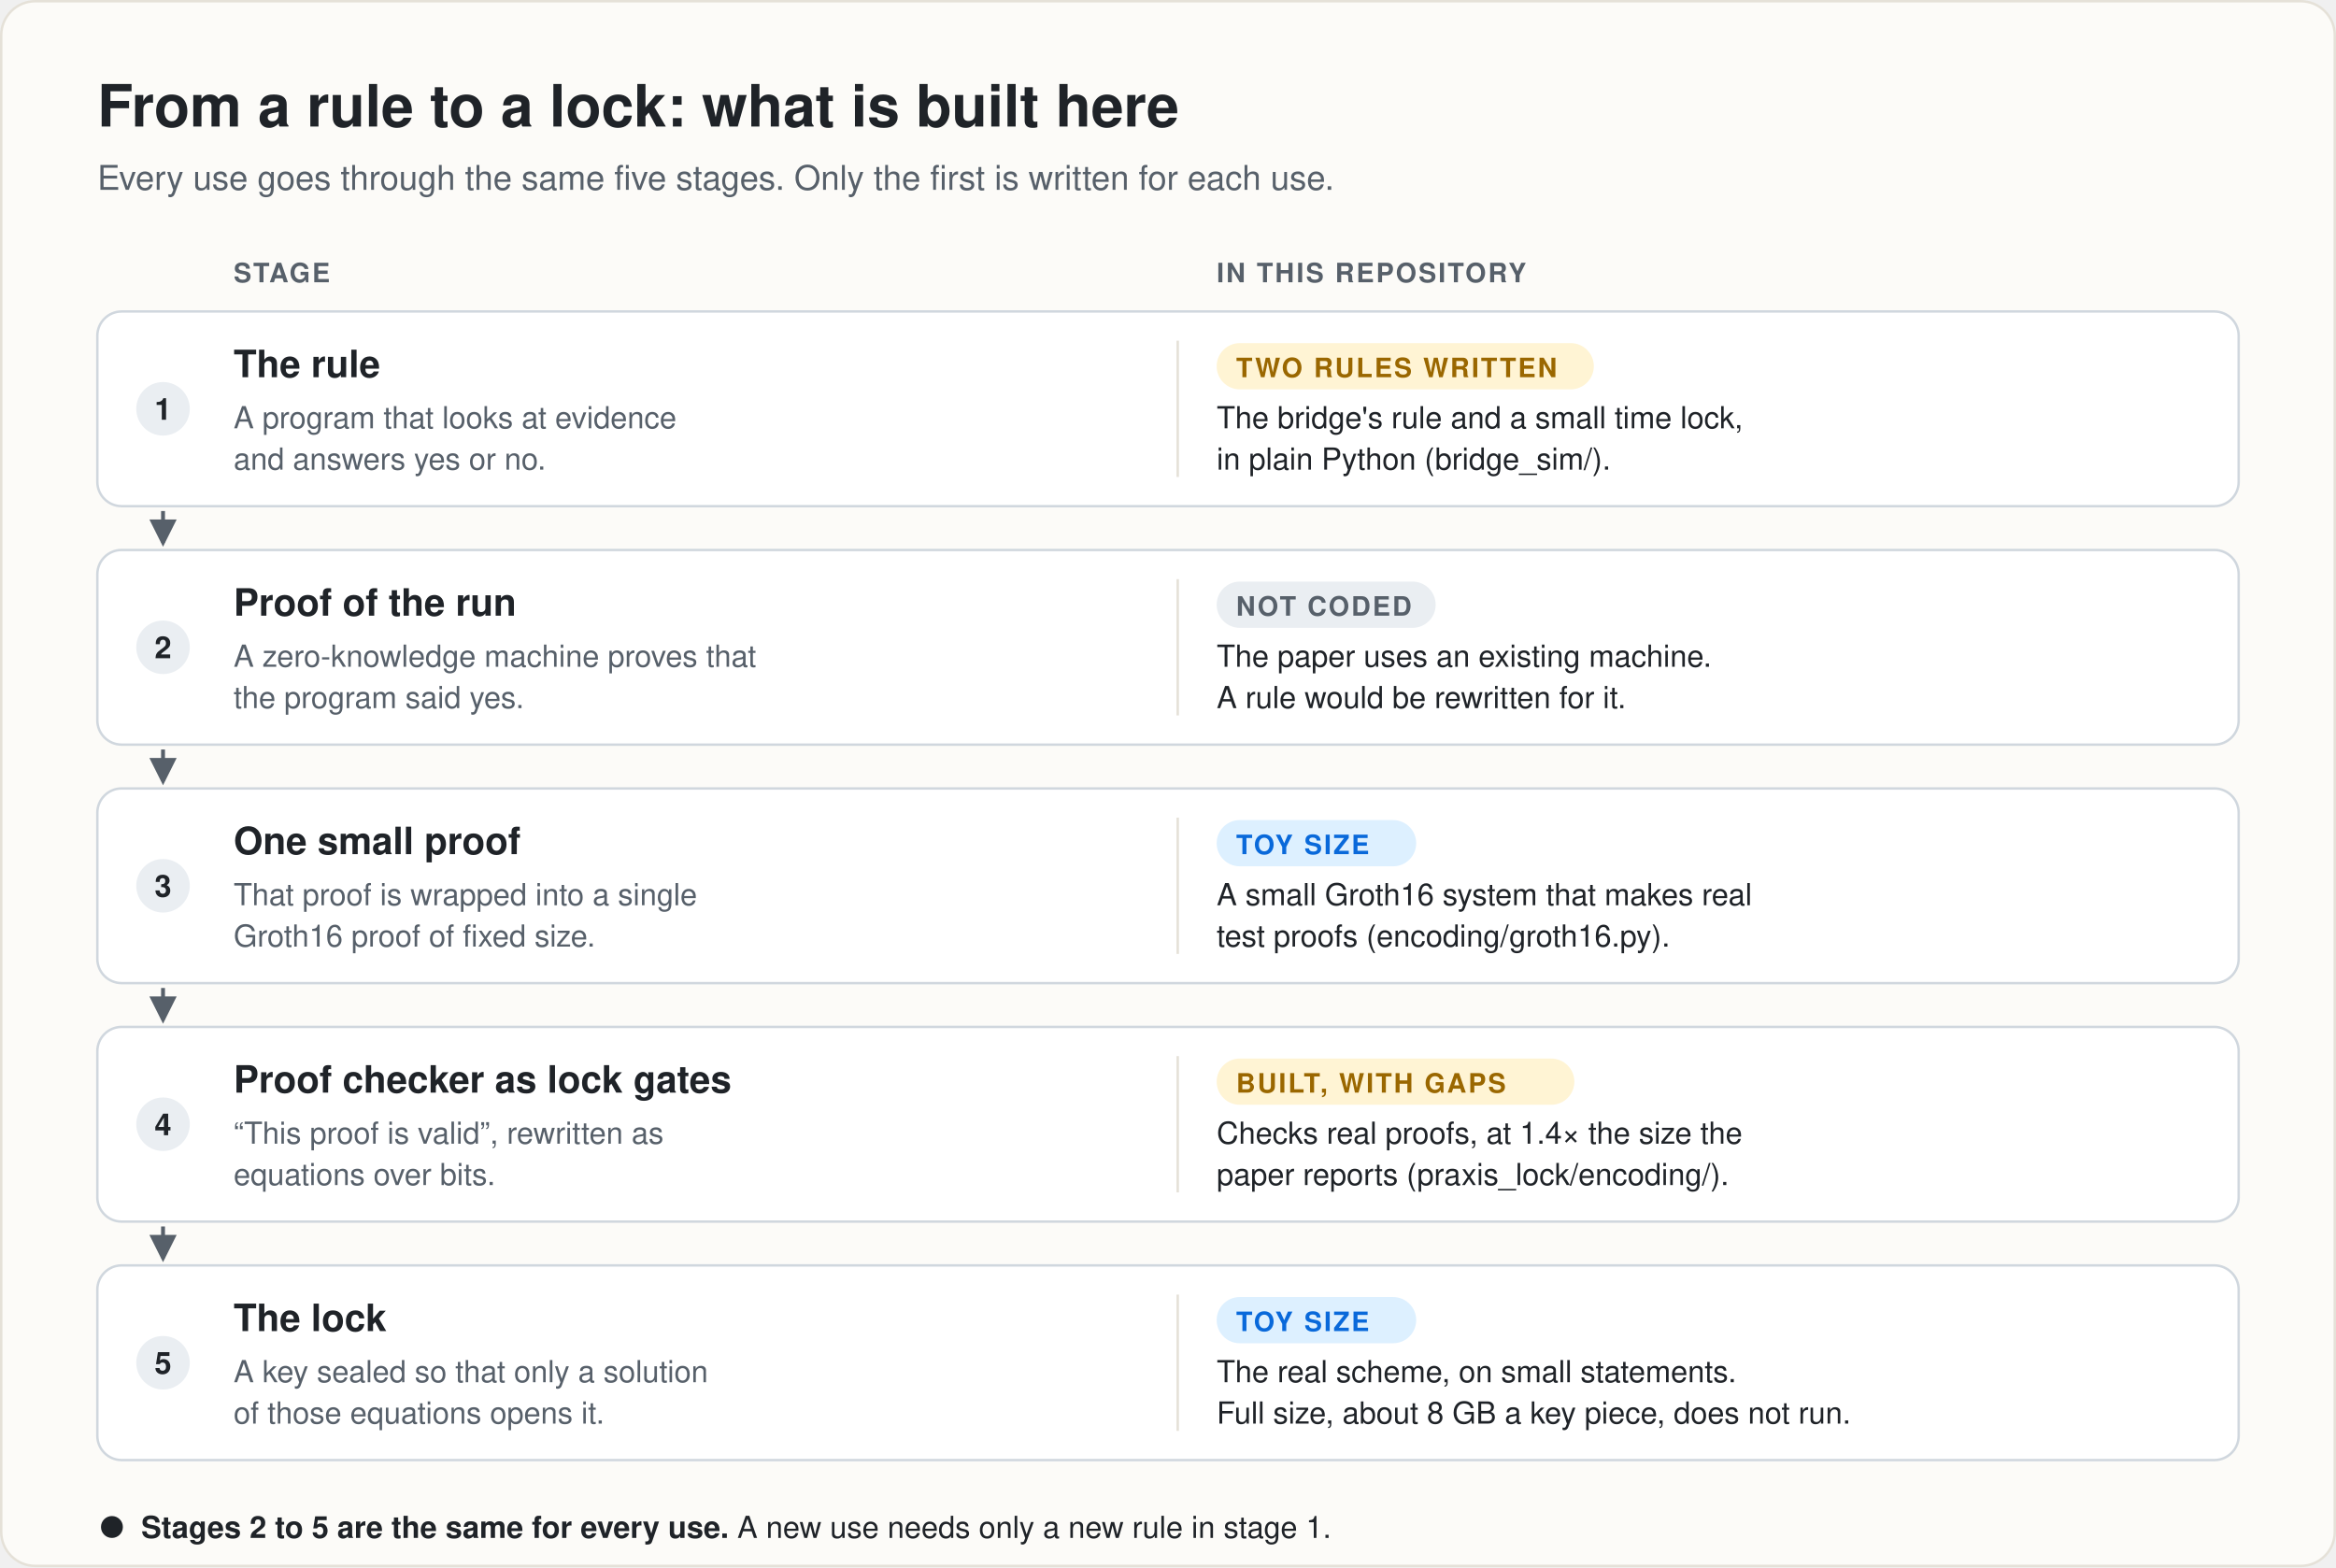
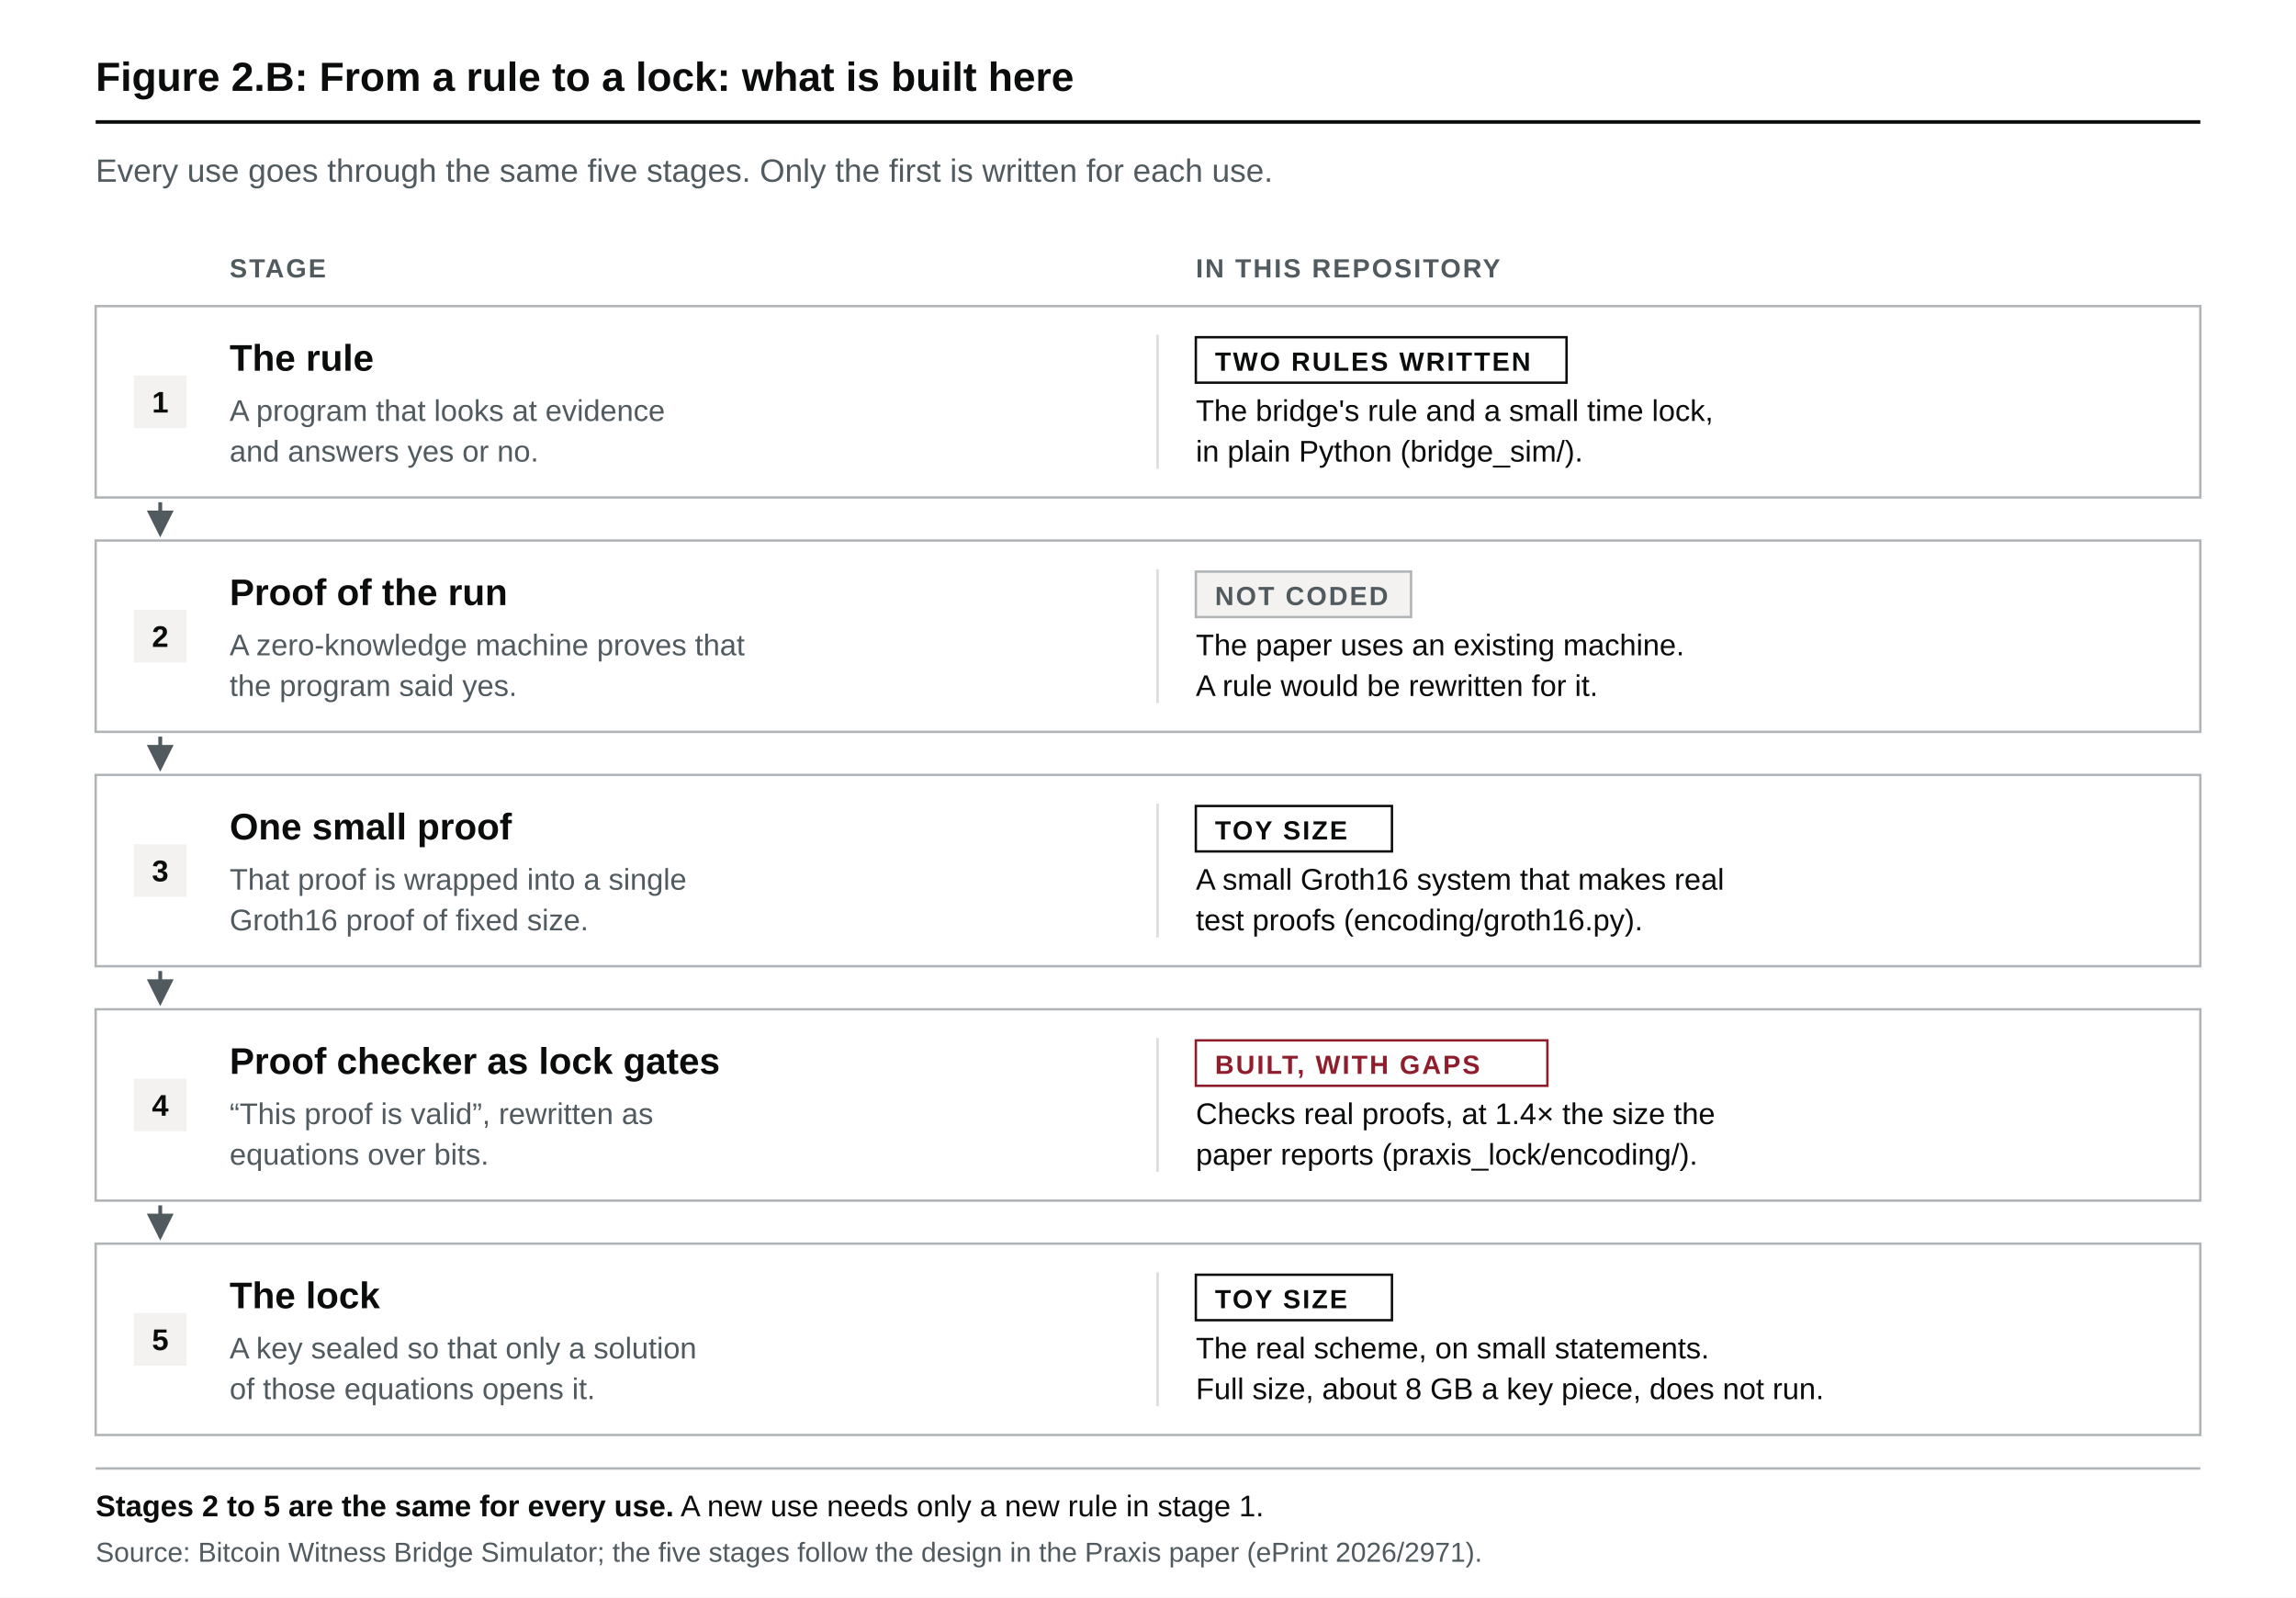
- <svg xmlns="http://www.w3.org/2000/svg" viewBox="0 0 960 644" width="960" height="644" role="img" aria-labelledby="t d" font-family="Helvetica, Arial, 'Liberation Sans', sans-serif">
+ <svg xmlns="http://www.w3.org/2000/svg" viewBox="0 0 960 668" width="960" height="668" role="img" aria-labelledby="t d" font-family="Arial, Helvetica, 'Liberation Sans', sans-serif">
  <defs>
    <marker id="a" viewBox="0 0 10 10" refX="8.5" refY="5" markerWidth="7" markerHeight="7" orient="auto-start-reverse">
-       <path d="M0 0 L10 5 L0 10 z" fill="#57606A" />
+       <path d="M0 0 L10 5 L0 10 z" fill="#505A5F" />
    </marker>
  </defs>
-   <rect x="0.5" y="0.5" width="959" height="643" rx="14" fill="#FCFBF8" stroke="#E5E1D8" />
-   <text x="40" y="52" font-size="24" fill="#1F2328" font-weight="700">From a rule to a lock: what is built here</text>
-   <text x="40" y="78" font-size="14" fill="#57606A">Every use goes through the same five stages. Only the first is written for each use.</text>
-   <text x="96" y="116" font-size="11" fill="#57606A" font-weight="700" letter-spacing="0.8">STAGE</text>
-   <text x="500" y="116" font-size="11" fill="#57606A" font-weight="700" letter-spacing="0.8">IN THIS REPOSITORY</text>
-   <rect x="40" y="128" width="880" height="80" rx="10" fill="#FFFFFF" stroke="#D0D7DE" />
-   <rect x="56" y="157" width="22" height="22" rx="11" fill="#EAEEF2" />
-   <text x="67.0" y="172.5" font-size="12.5" fill="#1F2328" font-weight="700" text-anchor="middle">1</text>
-   <text x="96" y="155" font-size="15.5" fill="#1F2328" font-weight="700">The rule</text>
-   <text x="96" y="176" font-size="12.5" fill="#57606A">A program that looks at evidence</text>
-   <text x="96" y="193" font-size="12.5" fill="#57606A">and answers yes or no.</text>
-   <line x1="484" y1="140" x2="484" y2="196" stroke="#E5E1D8" />
-   <rect x="500" y="141" width="155" height="19" rx="9.5" fill="#FFF4D4" />
-   <text x="508" y="155" font-size="11" fill="#9A6700" font-weight="700" letter-spacing="0.8">TWO RULES WRITTEN</text>
-   <text x="500" y="176" font-size="12.5" fill="#1F2328">The bridge's rule and a small time lock,</text>
-   <text x="500" y="193" font-size="12.5" fill="#1F2328">in plain Python (bridge_sim/).</text>
-   <rect x="40" y="226" width="880" height="80" rx="10" fill="#FFFFFF" stroke="#D0D7DE" />
-   <rect x="56" y="255" width="22" height="22" rx="11" fill="#EAEEF2" />
-   <text x="67.0" y="270.5" font-size="12.5" fill="#1F2328" font-weight="700" text-anchor="middle">2</text>
-   <text x="96" y="253" font-size="15.5" fill="#1F2328" font-weight="700">Proof of the run</text>
-   <text x="96" y="274" font-size="12.5" fill="#57606A">A zero-knowledge machine proves that</text>
-   <text x="96" y="291" font-size="12.5" fill="#57606A">the program said yes.</text>
-   <line x1="484" y1="238" x2="484" y2="294" stroke="#E5E1D8" />
-   <rect x="500" y="239" width="90" height="19" rx="9.5" fill="#EAEEF2" />
-   <text x="508" y="253" font-size="11" fill="#57606A" font-weight="700" letter-spacing="0.8">NOT CODED</text>
-   <text x="500" y="274" font-size="12.5" fill="#1F2328">The paper uses an existing machine.</text>
-   <text x="500" y="291" font-size="12.5" fill="#1F2328">A rule would be rewritten for it.</text>
-   <line x1="67" y1="210" x2="67" y2="223" stroke="#57606A" stroke-width="1.6" marker-end="url(#a)" />
-   <rect x="40" y="324" width="880" height="80" rx="10" fill="#FFFFFF" stroke="#D0D7DE" />
-   <rect x="56" y="353" width="22" height="22" rx="11" fill="#EAEEF2" />
-   <text x="67.0" y="368.5" font-size="12.5" fill="#1F2328" font-weight="700" text-anchor="middle">3</text>
-   <text x="96" y="351" font-size="15.5" fill="#1F2328" font-weight="700">One small proof</text>
-   <text x="96" y="372" font-size="12.5" fill="#57606A">That proof is wrapped into a single</text>
-   <text x="96" y="389" font-size="12.5" fill="#57606A">Groth16 proof of fixed size.</text>
-   <line x1="484" y1="336" x2="484" y2="392" stroke="#E5E1D8" />
-   <rect x="500" y="337" width="82" height="19" rx="9.5" fill="#DDF0FF" />
-   <text x="508" y="351" font-size="11" fill="#0969DA" font-weight="700" letter-spacing="0.8">TOY SIZE</text>
-   <text x="500" y="372" font-size="12.5" fill="#1F2328">A small Groth16 system that makes real</text>
-   <text x="500" y="389" font-size="12.5" fill="#1F2328">test proofs (encoding/groth16.py).</text>
-   <line x1="67" y1="308" x2="67" y2="321" stroke="#57606A" stroke-width="1.6" marker-end="url(#a)" />
-   <rect x="40" y="422" width="880" height="80" rx="10" fill="#FFFFFF" stroke="#D0D7DE" />
-   <rect x="56" y="451" width="22" height="22" rx="11" fill="#EAEEF2" />
-   <text x="67.0" y="466.5" font-size="12.5" fill="#1F2328" font-weight="700" text-anchor="middle">4</text>
-   <text x="96" y="449" font-size="15.5" fill="#1F2328" font-weight="700">Proof checker as lock gates</text>
-   <text x="96" y="470" font-size="12.5" fill="#57606A">“This proof is valid”, rewritten as</text>
-   <text x="96" y="487" font-size="12.5" fill="#57606A">equations over bits.</text>
-   <line x1="484" y1="434" x2="484" y2="490" stroke="#E5E1D8" />
-   <rect x="500" y="435" width="147" height="19" rx="9.5" fill="#FFF4D4" />
-   <text x="508" y="449" font-size="11" fill="#9A6700" font-weight="700" letter-spacing="0.8">BUILT, WITH GAPS</text>
-   <text x="500" y="470" font-size="12.5" fill="#1F2328">Checks real proofs, at 1.4× the size the</text>
-   <text x="500" y="487" font-size="12.5" fill="#1F2328">paper reports (praxis_lock/encoding/).</text>
-   <line x1="67" y1="406" x2="67" y2="419" stroke="#57606A" stroke-width="1.6" marker-end="url(#a)" />
-   <rect x="40" y="520" width="880" height="80" rx="10" fill="#FFFFFF" stroke="#D0D7DE" />
-   <rect x="56" y="549" width="22" height="22" rx="11" fill="#EAEEF2" />
-   <text x="67.0" y="564.5" font-size="12.5" fill="#1F2328" font-weight="700" text-anchor="middle">5</text>
-   <text x="96" y="547" font-size="15.5" fill="#1F2328" font-weight="700">The lock</text>
-   <text x="96" y="568" font-size="12.5" fill="#57606A">A key sealed so that only a solution</text>
-   <text x="96" y="585" font-size="12.5" fill="#57606A">of those equations opens it.</text>
-   <line x1="484" y1="532" x2="484" y2="588" stroke="#E5E1D8" />
-   <rect x="500" y="533" width="82" height="19" rx="9.5" fill="#DDF0FF" />
-   <text x="508" y="547" font-size="11" fill="#0969DA" font-weight="700" letter-spacing="0.8">TOY SIZE</text>
-   <text x="500" y="568" font-size="12.5" fill="#1F2328">The real scheme, on small statements.</text>
-   <text x="500" y="585" font-size="12.5" fill="#1F2328">Full size, about 8 GB a key piece, does not run.</text>
-   <line x1="67" y1="504" x2="67" y2="517" stroke="#57606A" stroke-width="1.6" marker-end="url(#a)" />
-   <circle cx="46" cy="627.5" r="4.5" fill="#1F2328" />
-   <text x="58" y="632" font-size="12.5" fill="#1F2328">
+   <rect width="960" height="668" fill="#FFFFFF" />
+   <text x="40" y="38" font-size="17" fill="#0B0C0C" font-weight="700">Figure 2.B: From a rule to a lock: what is built here</text>
+   <line x1="40" y1="51" x2="920" y2="51" stroke="#0B0C0C" stroke-width="1.5" />
+   <text x="40" y="76" font-size="13.5" fill="#505A5F">Every use goes through the same five stages. Only the first is written for each use.</text>
+   <text x="96" y="116" font-size="11" fill="#505A5F" font-weight="700" letter-spacing="0.8">STAGE</text>
+   <text x="500" y="116" font-size="11" fill="#505A5F" font-weight="700" letter-spacing="0.8">IN THIS REPOSITORY</text>
+   <rect x="40" y="128" width="880" height="80" fill="#FFFFFF" stroke="#B1B4B6" />
+   <rect x="56" y="157" width="22" height="22" fill="#F3F2F1" />
+   <text x="67.0" y="172.5" font-size="12.5" fill="#0B0C0C" font-weight="700" text-anchor="middle">1</text>
+   <text x="96" y="155" font-size="15.5" fill="#0B0C0C" font-weight="700">The rule</text>
+   <text x="96" y="176" font-size="12.5" fill="#505A5F">A program that looks at evidence</text>
+   <text x="96" y="193" font-size="12.5" fill="#505A5F">and answers yes or no.</text>
+   <line x1="484" y1="140" x2="484" y2="196" stroke="#DADCDD" />
+   <rect x="500" y="141" width="155" height="19" fill="#FFFFFF" stroke="#0B0C0C" />
+   <text x="508" y="155" font-size="11" fill="#0B0C0C" font-weight="700" letter-spacing="0.8">TWO RULES WRITTEN</text>
+   <text x="500" y="176" font-size="12.5" fill="#0B0C0C">The bridge's rule and a small time lock,</text>
+   <text x="500" y="193" font-size="12.5" fill="#0B0C0C">in plain Python (bridge_sim/).</text>
+   <rect x="40" y="226" width="880" height="80" fill="#FFFFFF" stroke="#B1B4B6" />
+   <rect x="56" y="255" width="22" height="22" fill="#F3F2F1" />
+   <text x="67.0" y="270.5" font-size="12.5" fill="#0B0C0C" font-weight="700" text-anchor="middle">2</text>
+   <text x="96" y="253" font-size="15.5" fill="#0B0C0C" font-weight="700">Proof of the run</text>
+   <text x="96" y="274" font-size="12.5" fill="#505A5F">A zero-knowledge machine proves that</text>
+   <text x="96" y="291" font-size="12.5" fill="#505A5F">the program said yes.</text>
+   <line x1="484" y1="238" x2="484" y2="294" stroke="#DADCDD" />
+   <rect x="500" y="239" width="90" height="19" fill="#F3F2F1" stroke="#B1B4B6" />
+   <text x="508" y="253" font-size="11" fill="#505A5F" font-weight="700" letter-spacing="0.8">NOT CODED</text>
+   <text x="500" y="274" font-size="12.5" fill="#0B0C0C">The paper uses an existing machine.</text>
+   <text x="500" y="291" font-size="12.5" fill="#0B0C0C">A rule would be rewritten for it.</text>
+   <line x1="67" y1="210" x2="67" y2="223" stroke="#505A5F" stroke-width="1.6" marker-end="url(#a)" />
+   <rect x="40" y="324" width="880" height="80" fill="#FFFFFF" stroke="#B1B4B6" />
+   <rect x="56" y="353" width="22" height="22" fill="#F3F2F1" />
+   <text x="67.0" y="368.5" font-size="12.5" fill="#0B0C0C" font-weight="700" text-anchor="middle">3</text>
+   <text x="96" y="351" font-size="15.5" fill="#0B0C0C" font-weight="700">One small proof</text>
+   <text x="96" y="372" font-size="12.5" fill="#505A5F">That proof is wrapped into a single</text>
+   <text x="96" y="389" font-size="12.5" fill="#505A5F">Groth16 proof of fixed size.</text>
+   <line x1="484" y1="336" x2="484" y2="392" stroke="#DADCDD" />
+   <rect x="500" y="337" width="82" height="19" fill="#FFFFFF" stroke="#0B0C0C" />
+   <text x="508" y="351" font-size="11" fill="#0B0C0C" font-weight="700" letter-spacing="0.8">TOY SIZE</text>
+   <text x="500" y="372" font-size="12.5" fill="#0B0C0C">A small Groth16 system that makes real</text>
+   <text x="500" y="389" font-size="12.5" fill="#0B0C0C">test proofs (encoding/groth16.py).</text>
+   <line x1="67" y1="308" x2="67" y2="321" stroke="#505A5F" stroke-width="1.6" marker-end="url(#a)" />
+   <rect x="40" y="422" width="880" height="80" fill="#FFFFFF" stroke="#B1B4B6" />
+   <rect x="56" y="451" width="22" height="22" fill="#F3F2F1" />
+   <text x="67.0" y="466.5" font-size="12.5" fill="#0B0C0C" font-weight="700" text-anchor="middle">4</text>
+   <text x="96" y="449" font-size="15.5" fill="#0B0C0C" font-weight="700">Proof checker as lock gates</text>
+   <text x="96" y="470" font-size="12.5" fill="#505A5F">“This proof is valid”, rewritten as</text>
+   <text x="96" y="487" font-size="12.5" fill="#505A5F">equations over bits.</text>
+   <line x1="484" y1="434" x2="484" y2="490" stroke="#DADCDD" />
+   <rect x="500" y="435" width="147" height="19" fill="#FFFFFF" stroke="#8F1D2C" />
+   <text x="508" y="449" font-size="11" fill="#8F1D2C" font-weight="700" letter-spacing="0.8">BUILT, WITH GAPS</text>
+   <text x="500" y="470" font-size="12.5" fill="#0B0C0C">Checks real proofs, at 1.4× the size the</text>
+   <text x="500" y="487" font-size="12.5" fill="#0B0C0C">paper reports (praxis_lock/encoding/).</text>
+   <line x1="67" y1="406" x2="67" y2="419" stroke="#505A5F" stroke-width="1.6" marker-end="url(#a)" />
+   <rect x="40" y="520" width="880" height="80" fill="#FFFFFF" stroke="#B1B4B6" />
+   <rect x="56" y="549" width="22" height="22" fill="#F3F2F1" />
+   <text x="67.0" y="564.5" font-size="12.5" fill="#0B0C0C" font-weight="700" text-anchor="middle">5</text>
+   <text x="96" y="547" font-size="15.5" fill="#0B0C0C" font-weight="700">The lock</text>
+   <text x="96" y="568" font-size="12.5" fill="#505A5F">A key sealed so that only a solution</text>
+   <text x="96" y="585" font-size="12.5" fill="#505A5F">of those equations opens it.</text>
+   <line x1="484" y1="532" x2="484" y2="588" stroke="#DADCDD" />
+   <rect x="500" y="533" width="82" height="19" fill="#FFFFFF" stroke="#0B0C0C" />
+   <text x="508" y="547" font-size="11" fill="#0B0C0C" font-weight="700" letter-spacing="0.8">TOY SIZE</text>
+   <text x="500" y="568" font-size="12.5" fill="#0B0C0C">The real scheme, on small statements.</text>
+   <text x="500" y="585" font-size="12.5" fill="#0B0C0C">Full size, about 8 GB a key piece, does not run.</text>
+   <line x1="67" y1="504" x2="67" y2="517" stroke="#505A5F" stroke-width="1.6" marker-end="url(#a)" />
+   <line x1="40" y1="614" x2="920" y2="614" stroke="#B1B4B6" stroke-width="1" />
+   <text x="40" y="634" font-size="12.5" fill="#0B0C0C">
    <tspan font-weight="700">Stages 2 to 5 are the same for every use.</tspan> A new use needs only a new rule in stage 1.</text>
+   <text x="40" y="653" font-size="11.5" fill="#505A5F">Source: Bitcoin Witness Bridge Simulator; the five stages follow the design in the Praxis paper (ePrint 2026/2971).</text>
</svg>
